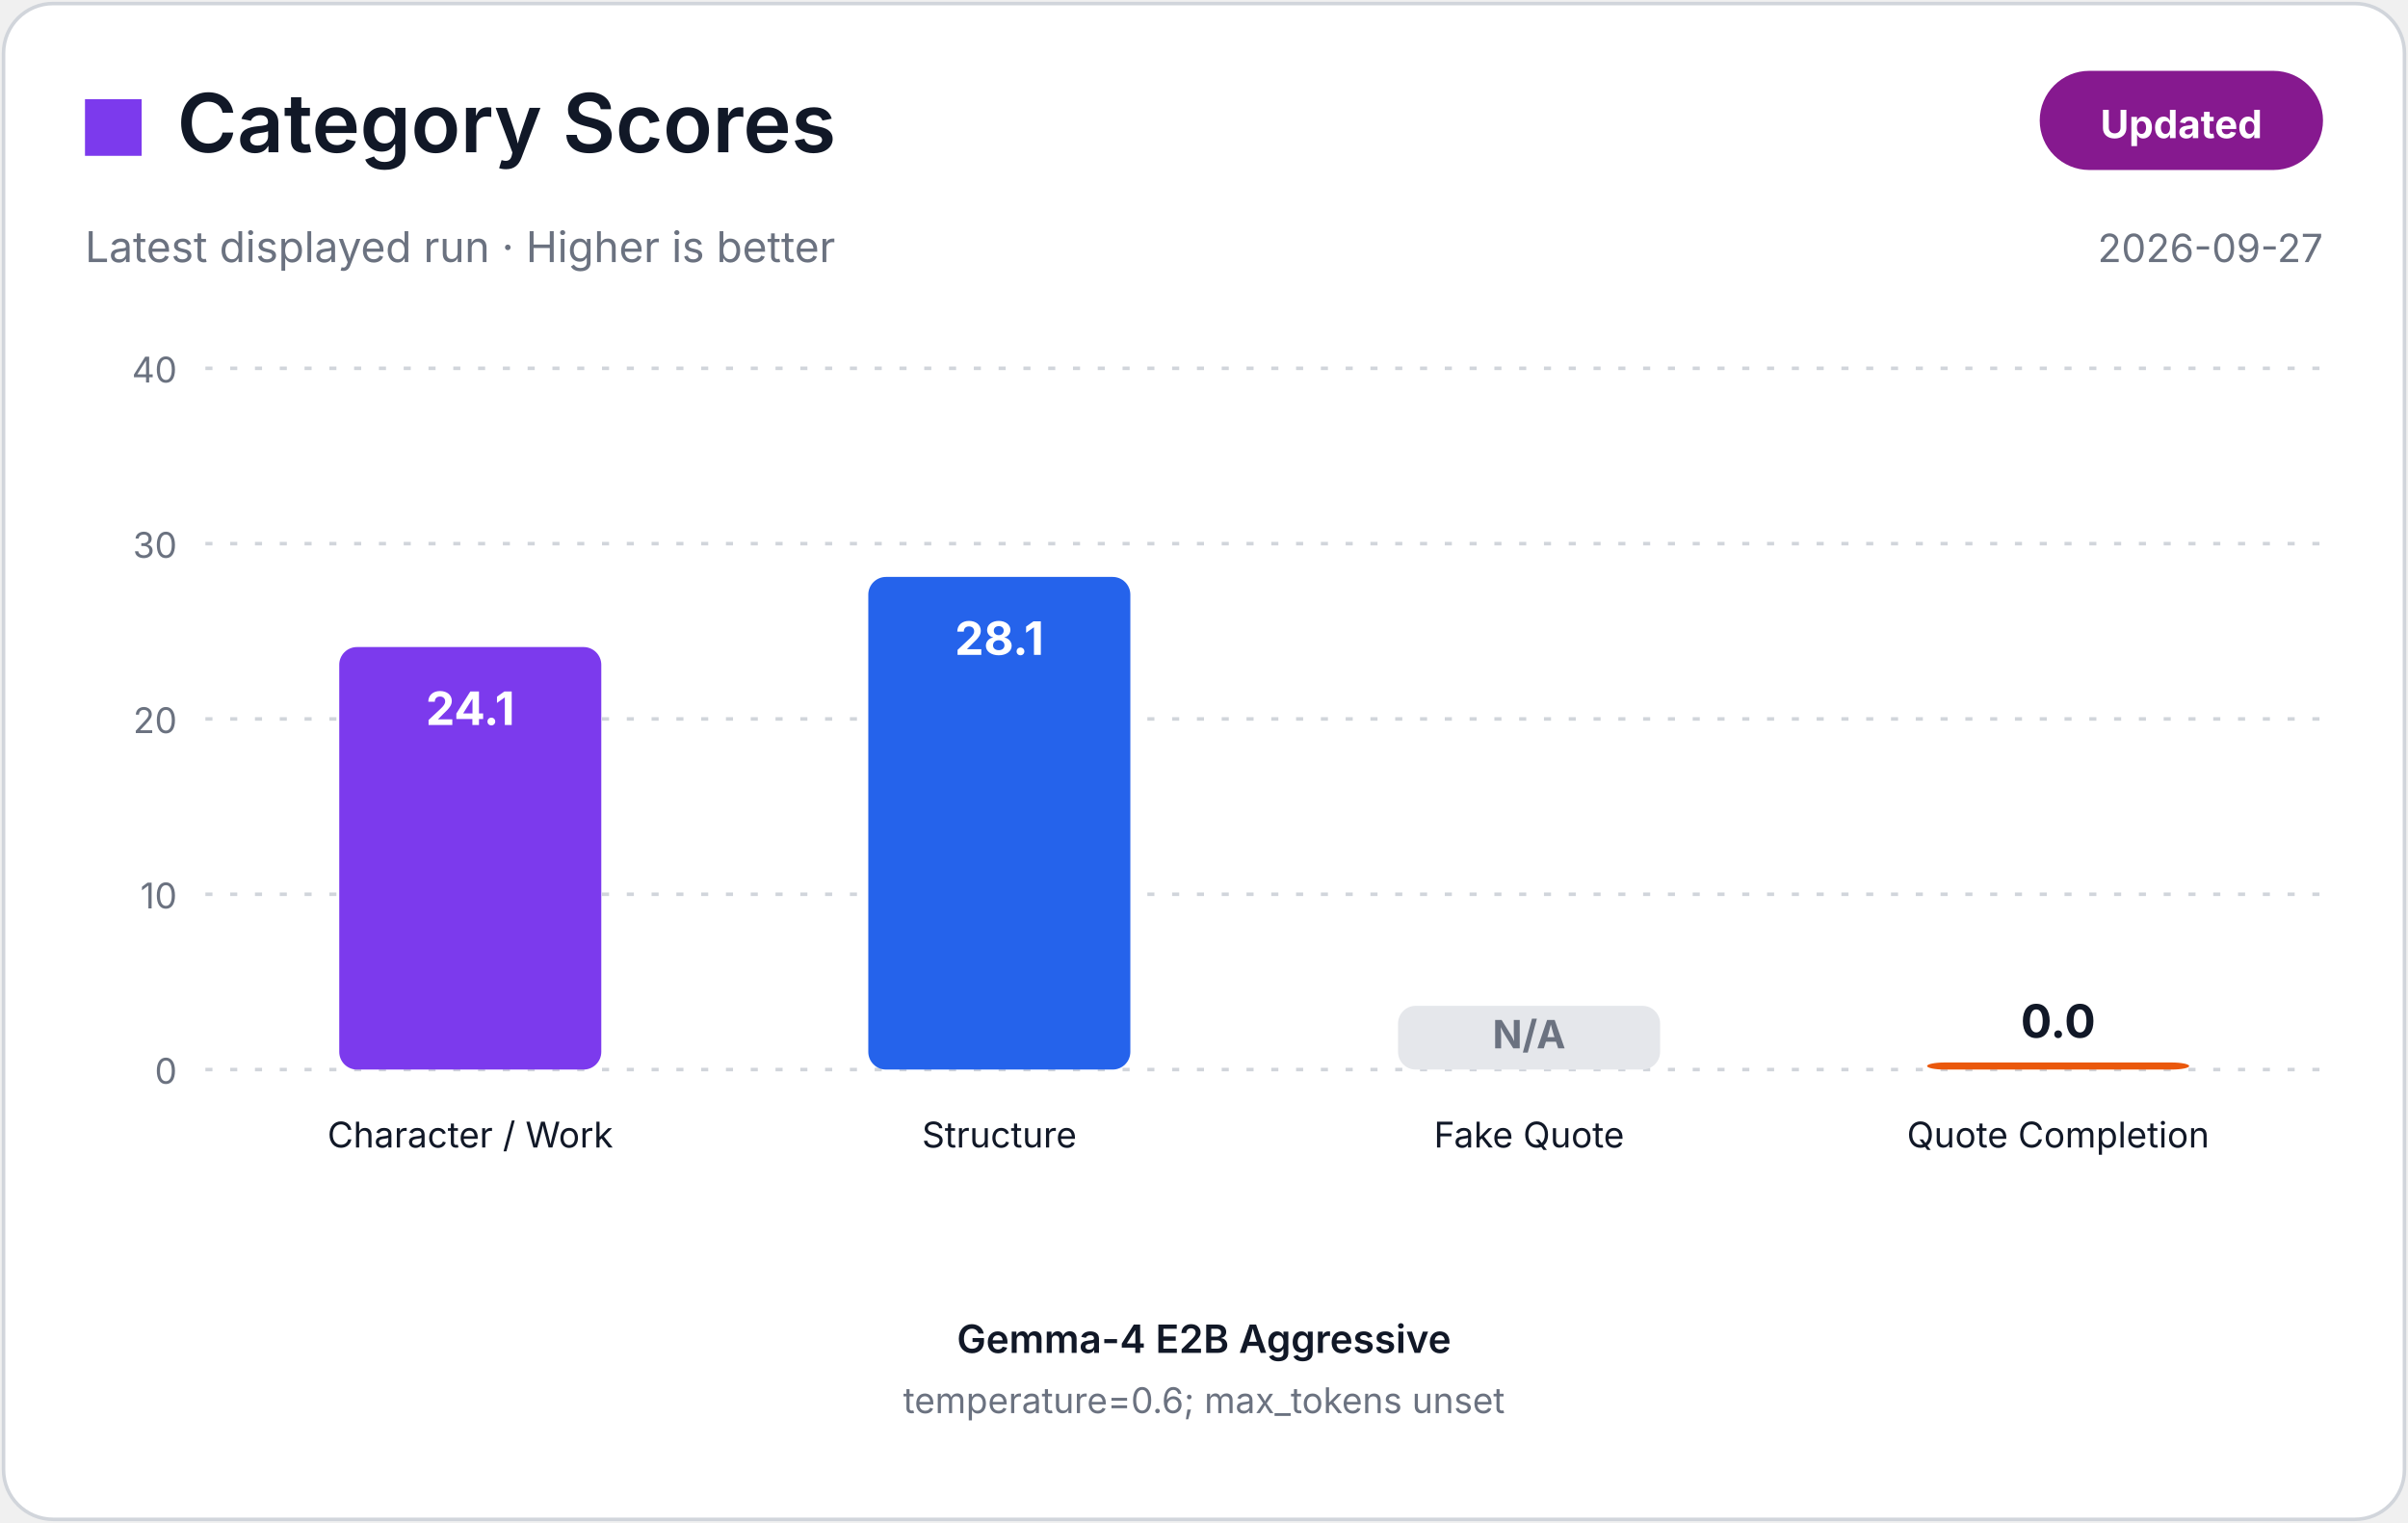
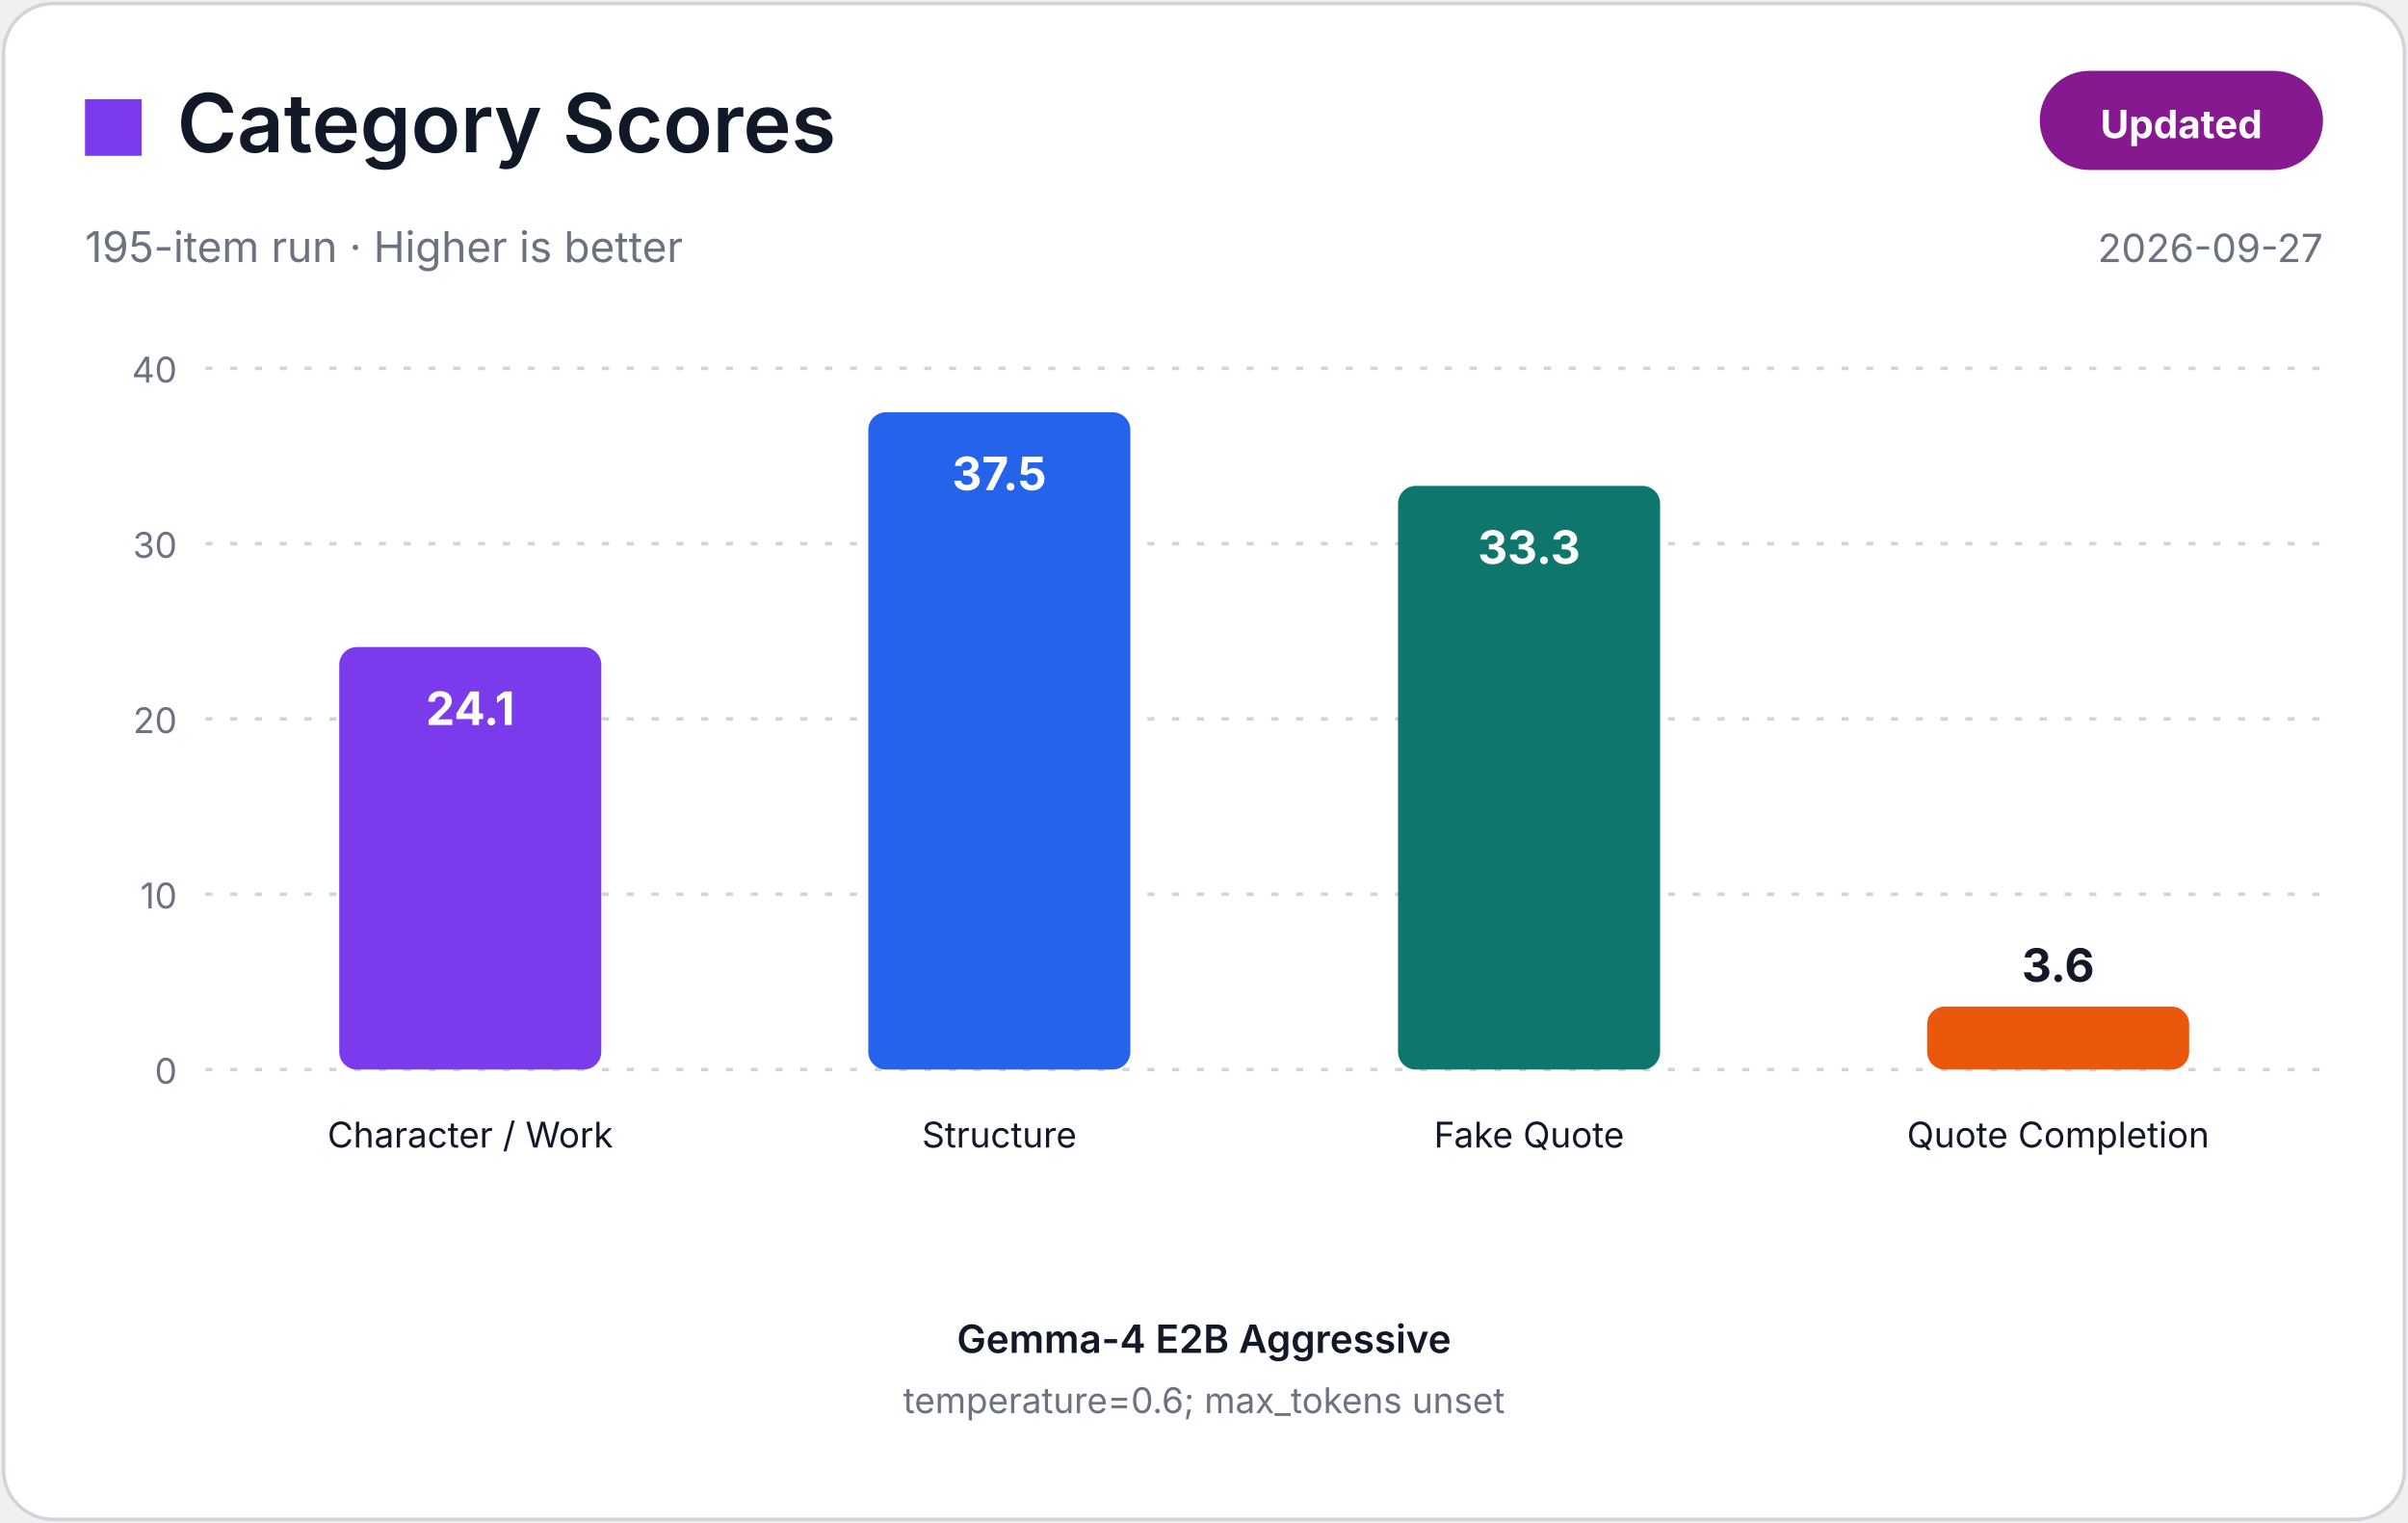
<svg xmlns="http://www.w3.org/2000/svg" width="680" height="430" viewBox="0 0 680 430" role="img" aria-label="Category Scores">
  <rect x="1" y="1" width="678" height="428" rx="14" fill="#FFFFFF" stroke="#D1D5DB" />
  <rect x="24" y="28" width="16" height="16" fill="#7C3AED" />
  <text x="50.0" y="43.0" font-family="Inter,Noto Sans JP,Hiragino Sans,Yu Gothic,Meiryo,Segoe UI,Arial,sans-serif" font-size="23" font-weight="600" fill="#111827" text-anchor="start">Category Scores</text>
-   <text x="24.0" y="74.0" font-family="Inter,Noto Sans JP,Hiragino Sans,Yu Gothic,Meiryo,Segoe UI,Arial,sans-serif" font-size="12" font-weight="400" fill="#6B7280" text-anchor="start">Latest displayed run · Higher is better</text>
+   <text x="24.0" y="74.0" font-family="Inter,Noto Sans JP,Hiragino Sans,Yu Gothic,Meiryo,Segoe UI,Arial,sans-serif" font-size="12" font-weight="400" fill="#6B7280" text-anchor="start">195-item run · Higher is better</text>
  <rect x="576" y="20" width="80" height="28" rx="14" fill="#86198F" />
  <text x="616.0" y="39.0" font-family="Inter,Noto Sans JP,Hiragino Sans,Yu Gothic,Meiryo,Segoe UI,Arial,sans-serif" font-size="11" font-weight="700" fill="#FFFFFF" text-anchor="middle">Updated</text>
  <text x="656.0" y="74.0" font-family="Inter,Noto Sans JP,Hiragino Sans,Yu Gothic,Meiryo,Segoe UI,Arial,sans-serif" font-size="11" font-weight="400" fill="#6B7280" text-anchor="end">2026-09-27</text>
  <line x1="58" y1="302.0" x2="656" y2="302.0" stroke="#D1D5DB" stroke-dasharray="2 5" />
  <text x="50.0" y="306.0" font-family="Inter,Noto Sans JP,Hiragino Sans,Yu Gothic,Meiryo,Segoe UI,Arial,sans-serif" font-size="10" font-weight="400" fill="#6B7280" text-anchor="end">0</text>
  <line x1="58" y1="252.5" x2="656" y2="252.5" stroke="#D1D5DB" stroke-dasharray="2 5" />
  <text x="50.0" y="256.5" font-family="Inter,Noto Sans JP,Hiragino Sans,Yu Gothic,Meiryo,Segoe UI,Arial,sans-serif" font-size="10" font-weight="400" fill="#6B7280" text-anchor="end">10</text>
  <line x1="58" y1="203.0" x2="656" y2="203.0" stroke="#D1D5DB" stroke-dasharray="2 5" />
  <text x="50.0" y="207.0" font-family="Inter,Noto Sans JP,Hiragino Sans,Yu Gothic,Meiryo,Segoe UI,Arial,sans-serif" font-size="10" font-weight="400" fill="#6B7280" text-anchor="end">20</text>
  <line x1="58" y1="153.5" x2="656" y2="153.5" stroke="#D1D5DB" stroke-dasharray="2 5" />
  <text x="50.0" y="157.5" font-family="Inter,Noto Sans JP,Hiragino Sans,Yu Gothic,Meiryo,Segoe UI,Arial,sans-serif" font-size="10" font-weight="400" fill="#6B7280" text-anchor="end">30</text>
  <line x1="58" y1="104.0" x2="656" y2="104.0" stroke="#D1D5DB" stroke-dasharray="2 5" />
  <text x="50.0" y="108.0" font-family="Inter,Noto Sans JP,Hiragino Sans,Yu Gothic,Meiryo,Segoe UI,Arial,sans-serif" font-size="10" font-weight="400" fill="#6B7280" text-anchor="end">40</text>
  <rect x="95.8" y="182.7" width="74.0" height="119.3" rx="5" fill="#7C3AED" />
  <text x="132.8" y="204.7" font-family="Inter,Noto Sans JP,Hiragino Sans,Yu Gothic,Meiryo,Segoe UI,Arial,sans-serif" font-size="13" font-weight="700" fill="#FFFFFF" text-anchor="middle">24.1</text>
  <text x="132.8" y="324.0" font-family="Inter,Noto Sans JP,Hiragino Sans,Yu Gothic,Meiryo,Segoe UI,Arial,sans-serif" font-size="10" font-weight="400" fill="#111827" text-anchor="middle">Character / Work</text>
-   <rect x="245.2" y="162.9" width="74.0" height="139.1" rx="5" fill="#2563EB" />
-   <text x="282.2" y="184.9" font-family="Inter,Noto Sans JP,Hiragino Sans,Yu Gothic,Meiryo,Segoe UI,Arial,sans-serif" font-size="13" font-weight="700" fill="#FFFFFF" text-anchor="middle">28.1</text>
+   <rect x="245.2" y="116.4" width="74.0" height="185.6" rx="5" fill="#2563EB" />
+   <text x="282.2" y="138.4" font-family="Inter,Noto Sans JP,Hiragino Sans,Yu Gothic,Meiryo,Segoe UI,Arial,sans-serif" font-size="13" font-weight="700" fill="#FFFFFF" text-anchor="middle">37.5</text>
  <text x="282.2" y="324.0" font-family="Inter,Noto Sans JP,Hiragino Sans,Yu Gothic,Meiryo,Segoe UI,Arial,sans-serif" font-size="10" font-weight="400" fill="#111827" text-anchor="middle">Structure</text>
-   <rect x="394.8" y="284.0" width="74.0" height="18" rx="5" fill="#E5E7EB" />
-   <text x="431.8" y="296.0" font-family="Inter,Noto Sans JP,Hiragino Sans,Yu Gothic,Meiryo,Segoe UI,Arial,sans-serif" font-size="11" font-weight="700" fill="#6B7280" text-anchor="middle">N/A</text>
+   <rect x="394.8" y="137.2" width="74.0" height="164.8" rx="5" fill="#0F766E" />
+   <text x="431.8" y="159.2" font-family="Inter,Noto Sans JP,Hiragino Sans,Yu Gothic,Meiryo,Segoe UI,Arial,sans-serif" font-size="13" font-weight="700" fill="#FFFFFF" text-anchor="middle">33.3</text>
  <text x="431.8" y="324.0" font-family="Inter,Noto Sans JP,Hiragino Sans,Yu Gothic,Meiryo,Segoe UI,Arial,sans-serif" font-size="10" font-weight="400" fill="#111827" text-anchor="middle">Fake Quote</text>
-   <rect x="544.2" y="300.0" width="74.0" height="2.0" rx="5" fill="#EA580C" />
-   <text x="581.2" y="293.0" font-family="Inter,Noto Sans JP,Hiragino Sans,Yu Gothic,Meiryo,Segoe UI,Arial,sans-serif" font-size="13" font-weight="700" fill="#111827" text-anchor="middle">0.0</text>
+   <rect x="544.2" y="284.2" width="74.0" height="17.8" rx="5" fill="#EA580C" />
+   <text x="581.2" y="277.2" font-family="Inter,Noto Sans JP,Hiragino Sans,Yu Gothic,Meiryo,Segoe UI,Arial,sans-serif" font-size="13" font-weight="700" fill="#111827" text-anchor="middle">3.6</text>
  <text x="581.2" y="324.0" font-family="Inter,Noto Sans JP,Hiragino Sans,Yu Gothic,Meiryo,Segoe UI,Arial,sans-serif" font-size="10" font-weight="400" fill="#111827" text-anchor="middle">Quote Completion</text>
  <text x="340.0" y="382.0" font-family="Inter,Noto Sans JP,Hiragino Sans,Yu Gothic,Meiryo,Segoe UI,Arial,sans-serif" font-size="11" font-weight="600" fill="#111827" text-anchor="middle">Gemma-4 E2B Aggressive</text>
  <text x="340.0" y="399.0" font-family="Inter,Noto Sans JP,Hiragino Sans,Yu Gothic,Meiryo,Segoe UI,Arial,sans-serif" font-size="10" font-weight="400" fill="#6B7280" text-anchor="middle">temperature=0.6; max_tokens unset</text>
</svg>
